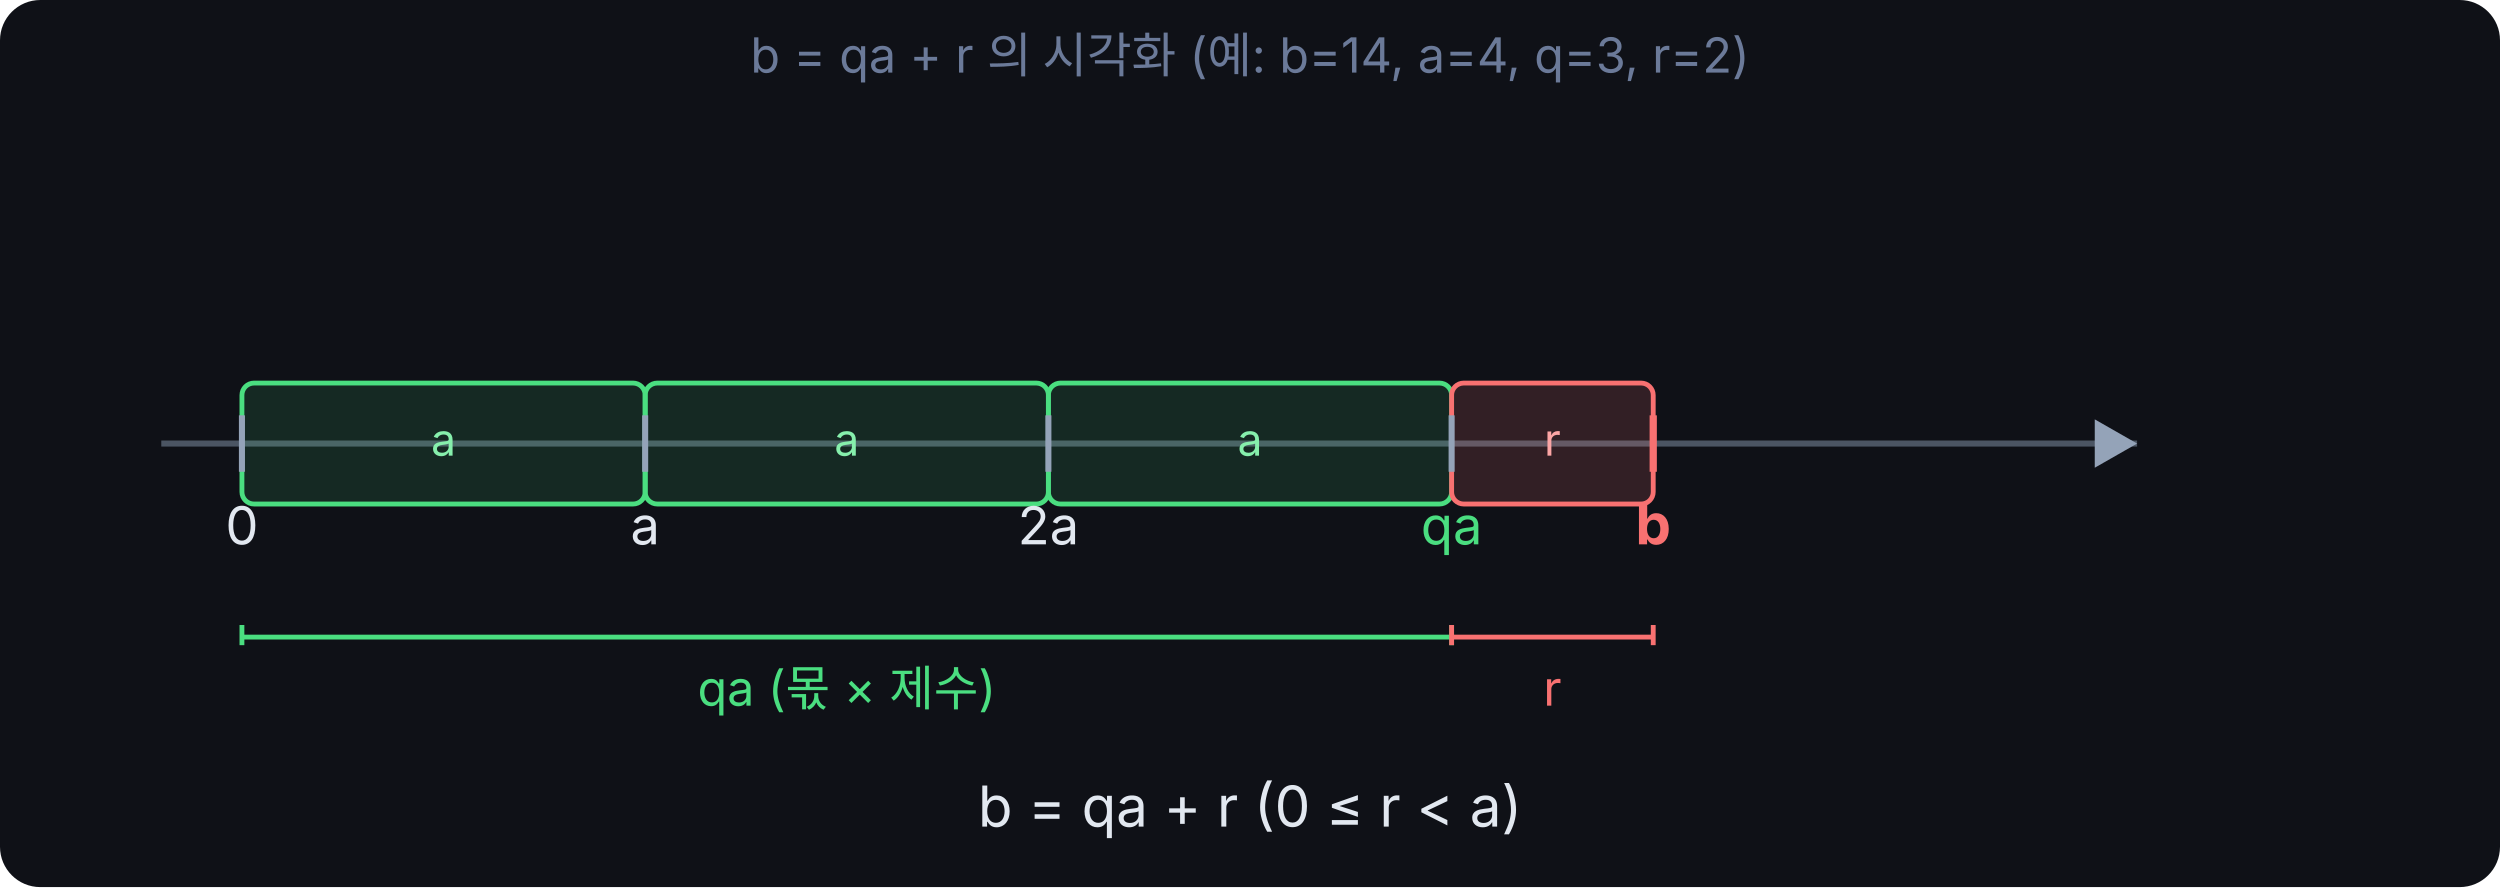
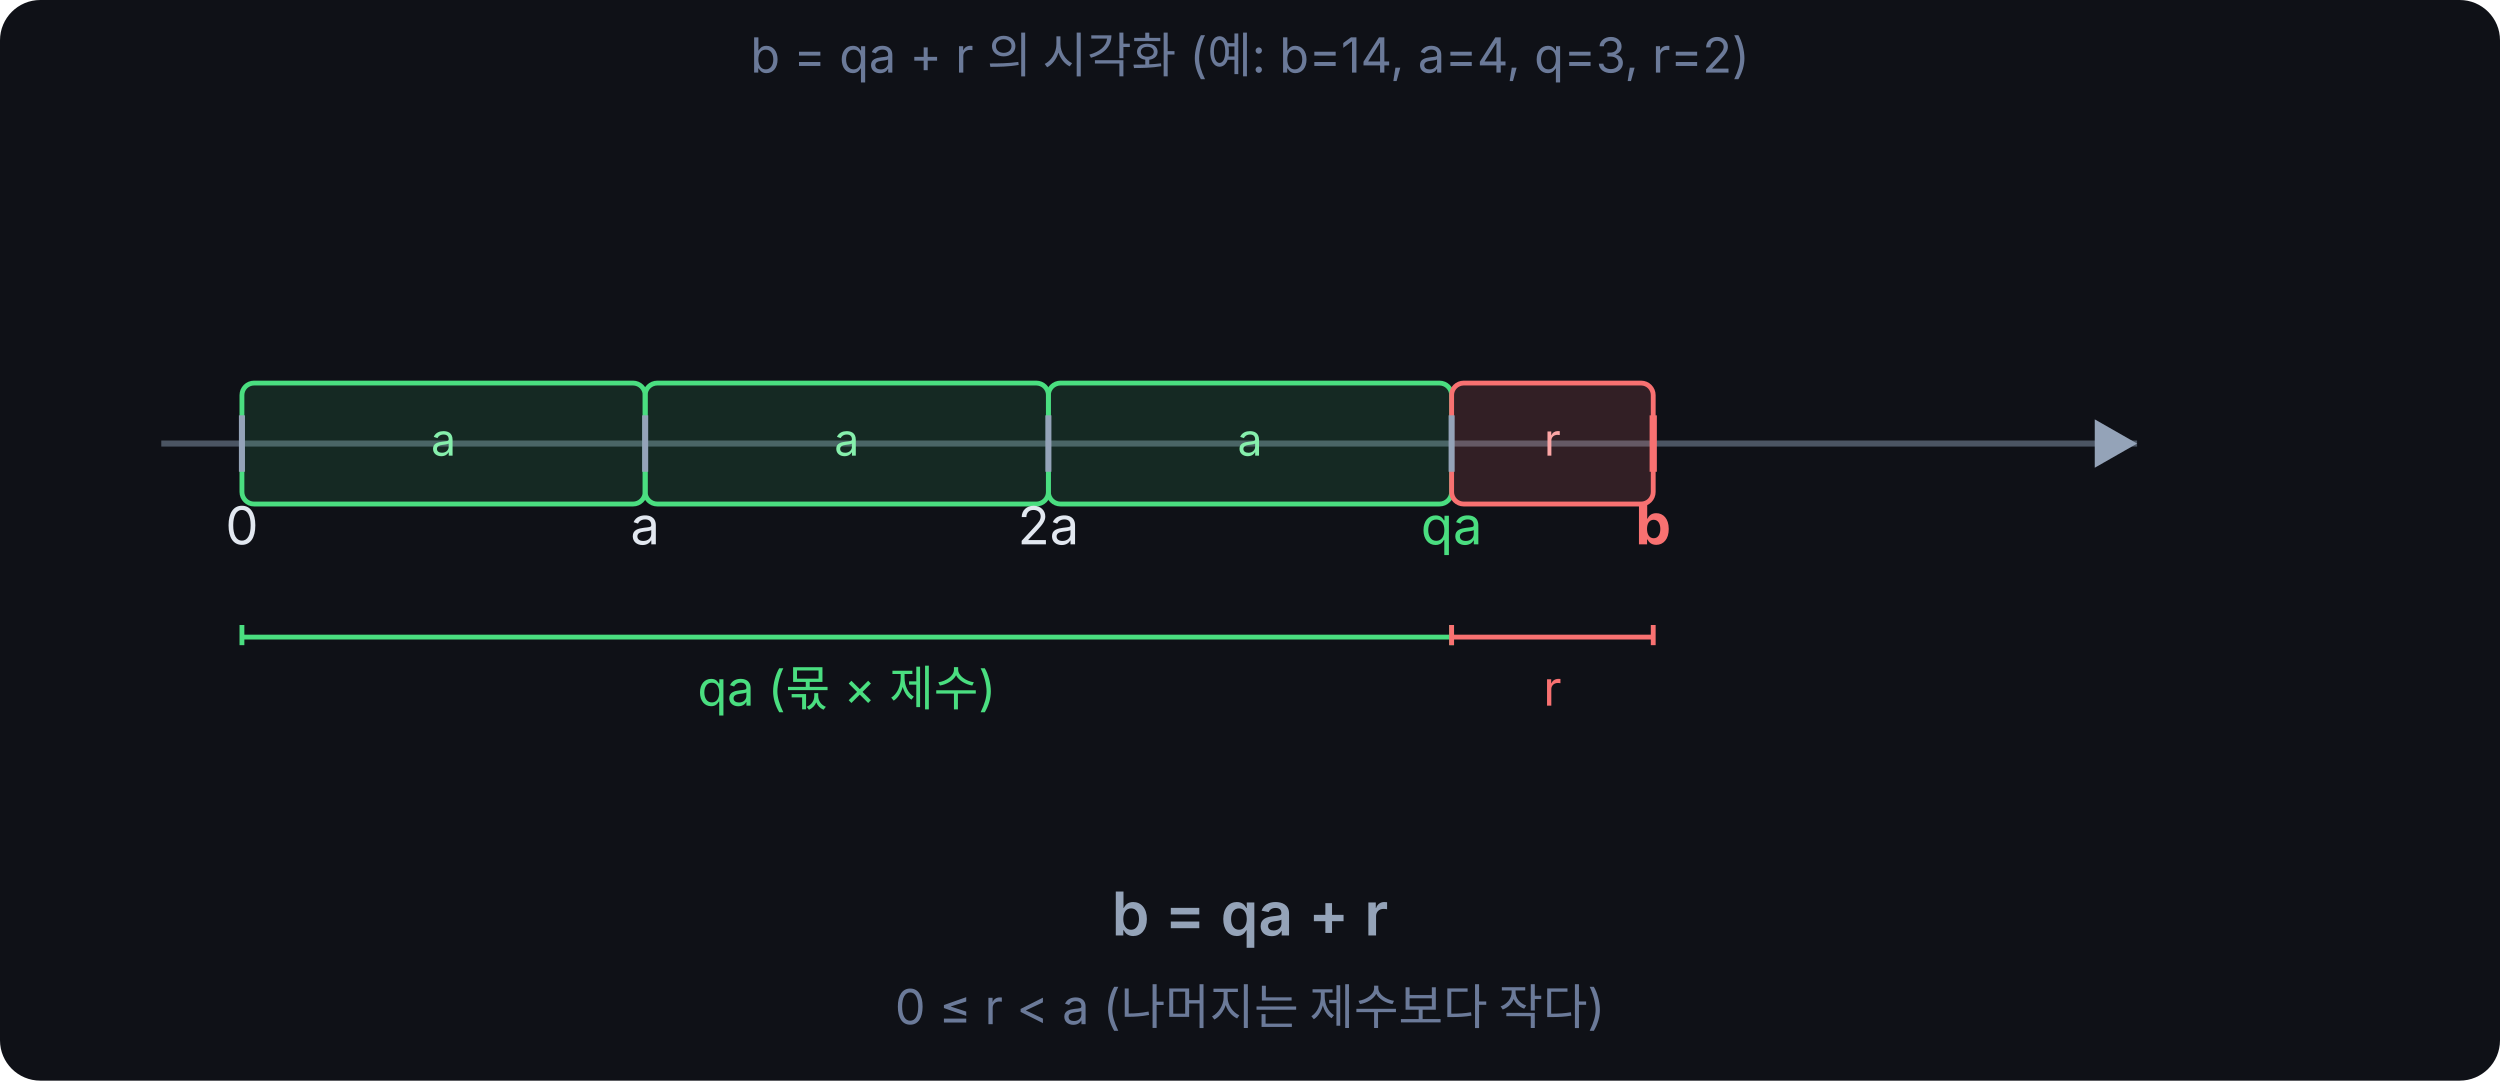
- <svg xmlns="http://www.w3.org/2000/svg" viewBox="0 0 620 220" width="620" height="220">
-   <rect width="620" height="220" fill="#0f1117" rx="10" />
+ <svg xmlns="http://www.w3.org/2000/svg" viewBox="0 0 620 268" width="620" height="268">
+   <rect width="620" height="268" fill="#0f1117" rx="10" />
  <text x="310" y="18" text-anchor="middle" font-family="system-ui,-apple-system,sans-serif" font-size="12" fill="#6b7a99">b = qa + r 의 시각화 (예: b=14, a=4, q=3, r=2)</text>
  <defs>
    <marker id="arr-line" markerWidth="8" markerHeight="8" refX="7" refY="4" orient="auto">
      <polygon points="0,0 7,4 0,8" fill="#94a3b8" />
    </marker>
    <marker id="arr-green" markerWidth="8" markerHeight="8" refX="7" refY="4" orient="auto">
      <polygon points="0,0 7,4 0,8" fill="#4ade80" />
    </marker>
    <marker id="arr-red" markerWidth="8" markerHeight="8" refX="7" refY="4" orient="auto">
      <polygon points="0,0 7,4 0,8" fill="#f87171" />
    </marker>
  </defs>
  <line x1="40" y1="110" x2="530" y2="110" stroke="#4b5563" stroke-width="1.5" marker-end="url(#arr-line)" />
  <rect x="60" y="95" width="100" height="30" rx="3" fill="rgba(74,222,128,0.12)" stroke="#4ade80" stroke-width="1.2" />
  <rect x="160" y="95" width="100" height="30" rx="3" fill="rgba(74,222,128,0.12)" stroke="#4ade80" stroke-width="1.2" />
  <rect x="260" y="95" width="100" height="30" rx="3" fill="rgba(74,222,128,0.12)" stroke="#4ade80" stroke-width="1.2" />
  <rect x="360" y="95" width="50" height="30" rx="3" fill="rgba(248,113,113,0.15)" stroke="#f87171" stroke-width="1.2" />
  <line x1="60" y1="103" x2="60" y2="117" stroke="#94a3b8" stroke-width="1.5" />
  <line x1="160" y1="103" x2="160" y2="117" stroke="#94a3b8" stroke-width="1.5" />
  <line x1="260" y1="103" x2="260" y2="117" stroke="#94a3b8" stroke-width="1.5" />
  <line x1="360" y1="103" x2="360" y2="117" stroke="#94a3b8" stroke-width="1.5" />
  <line x1="410" y1="103" x2="410" y2="117" stroke="#f87171" stroke-width="1.8" />
  <text x="60" y="135" text-anchor="middle" font-family="system-ui,-apple-system,sans-serif" font-size="13" fill="#e2e8f0">0</text>
  <text x="160" y="135" text-anchor="middle" font-family="system-ui,-apple-system,sans-serif" font-size="13" fill="#e2e8f0">a</text>
  <text x="260" y="135" text-anchor="middle" font-family="system-ui,-apple-system,sans-serif" font-size="13" fill="#e2e8f0">2a</text>
  <text x="360" y="135" text-anchor="middle" font-family="system-ui,-apple-system,sans-serif" font-size="13" fill="#4ade80">qa</text>
  <text x="410" y="135" text-anchor="middle" font-family="system-ui,-apple-system,sans-serif" font-size="14" font-weight="700" fill="#f87171">b</text>
  <text x="110" y="113" text-anchor="middle" font-family="system-ui,-apple-system,sans-serif" font-size="11" fill="#86efac">a</text>
  <text x="210" y="113" text-anchor="middle" font-family="system-ui,-apple-system,sans-serif" font-size="11" fill="#86efac">a</text>
  <text x="310" y="113" text-anchor="middle" font-family="system-ui,-apple-system,sans-serif" font-size="11" fill="#86efac">a</text>
  <text x="385" y="113" text-anchor="middle" font-family="system-ui,-apple-system,sans-serif" font-size="11" fill="#fca5a5">r</text>
  <line x1="60" y1="155" x2="60" y2="160" stroke="#4ade80" stroke-width="1.2" />
  <line x1="360" y1="155" x2="360" y2="160" stroke="#4ade80" stroke-width="1.2" />
  <line x1="60" y1="158" x2="360" y2="158" stroke="#4ade80" stroke-width="1.2" />
  <text x="210" y="175" text-anchor="middle" font-family="system-ui,-apple-system,sans-serif" font-size="12" fill="#4ade80">qa (몫 × 제수)</text>
  <line x1="360" y1="155" x2="360" y2="160" stroke="#f87171" stroke-width="1.2" />
  <line x1="410" y1="155" x2="410" y2="160" stroke="#f87171" stroke-width="1.2" />
  <line x1="360" y1="158" x2="410" y2="158" stroke="#f87171" stroke-width="1.2" />
  <text x="385" y="175" text-anchor="middle" font-family="system-ui,-apple-system,sans-serif" font-size="12" fill="#f87171">r</text>
-   <text x="310" y="205" text-anchor="middle" font-family="system-ui,-apple-system,sans-serif" font-size="14" fill="#e2e8f0">b  =  qa  +  r        (0 ≤ r &lt; a)</text>
+   <text x="310" y="232" text-anchor="middle" font-family="system-ui,-apple-system,sans-serif" font-size="15" font-weight="600" fill="#94a3b8">b  =  qa  +  r</text>
+   <text x="310" y="254" text-anchor="middle" font-family="system-ui,-apple-system,sans-serif" font-size="12" fill="#6b7a99">0 ≤ r &lt; a  (나머지는 제수보다 작다)</text>
</svg>
